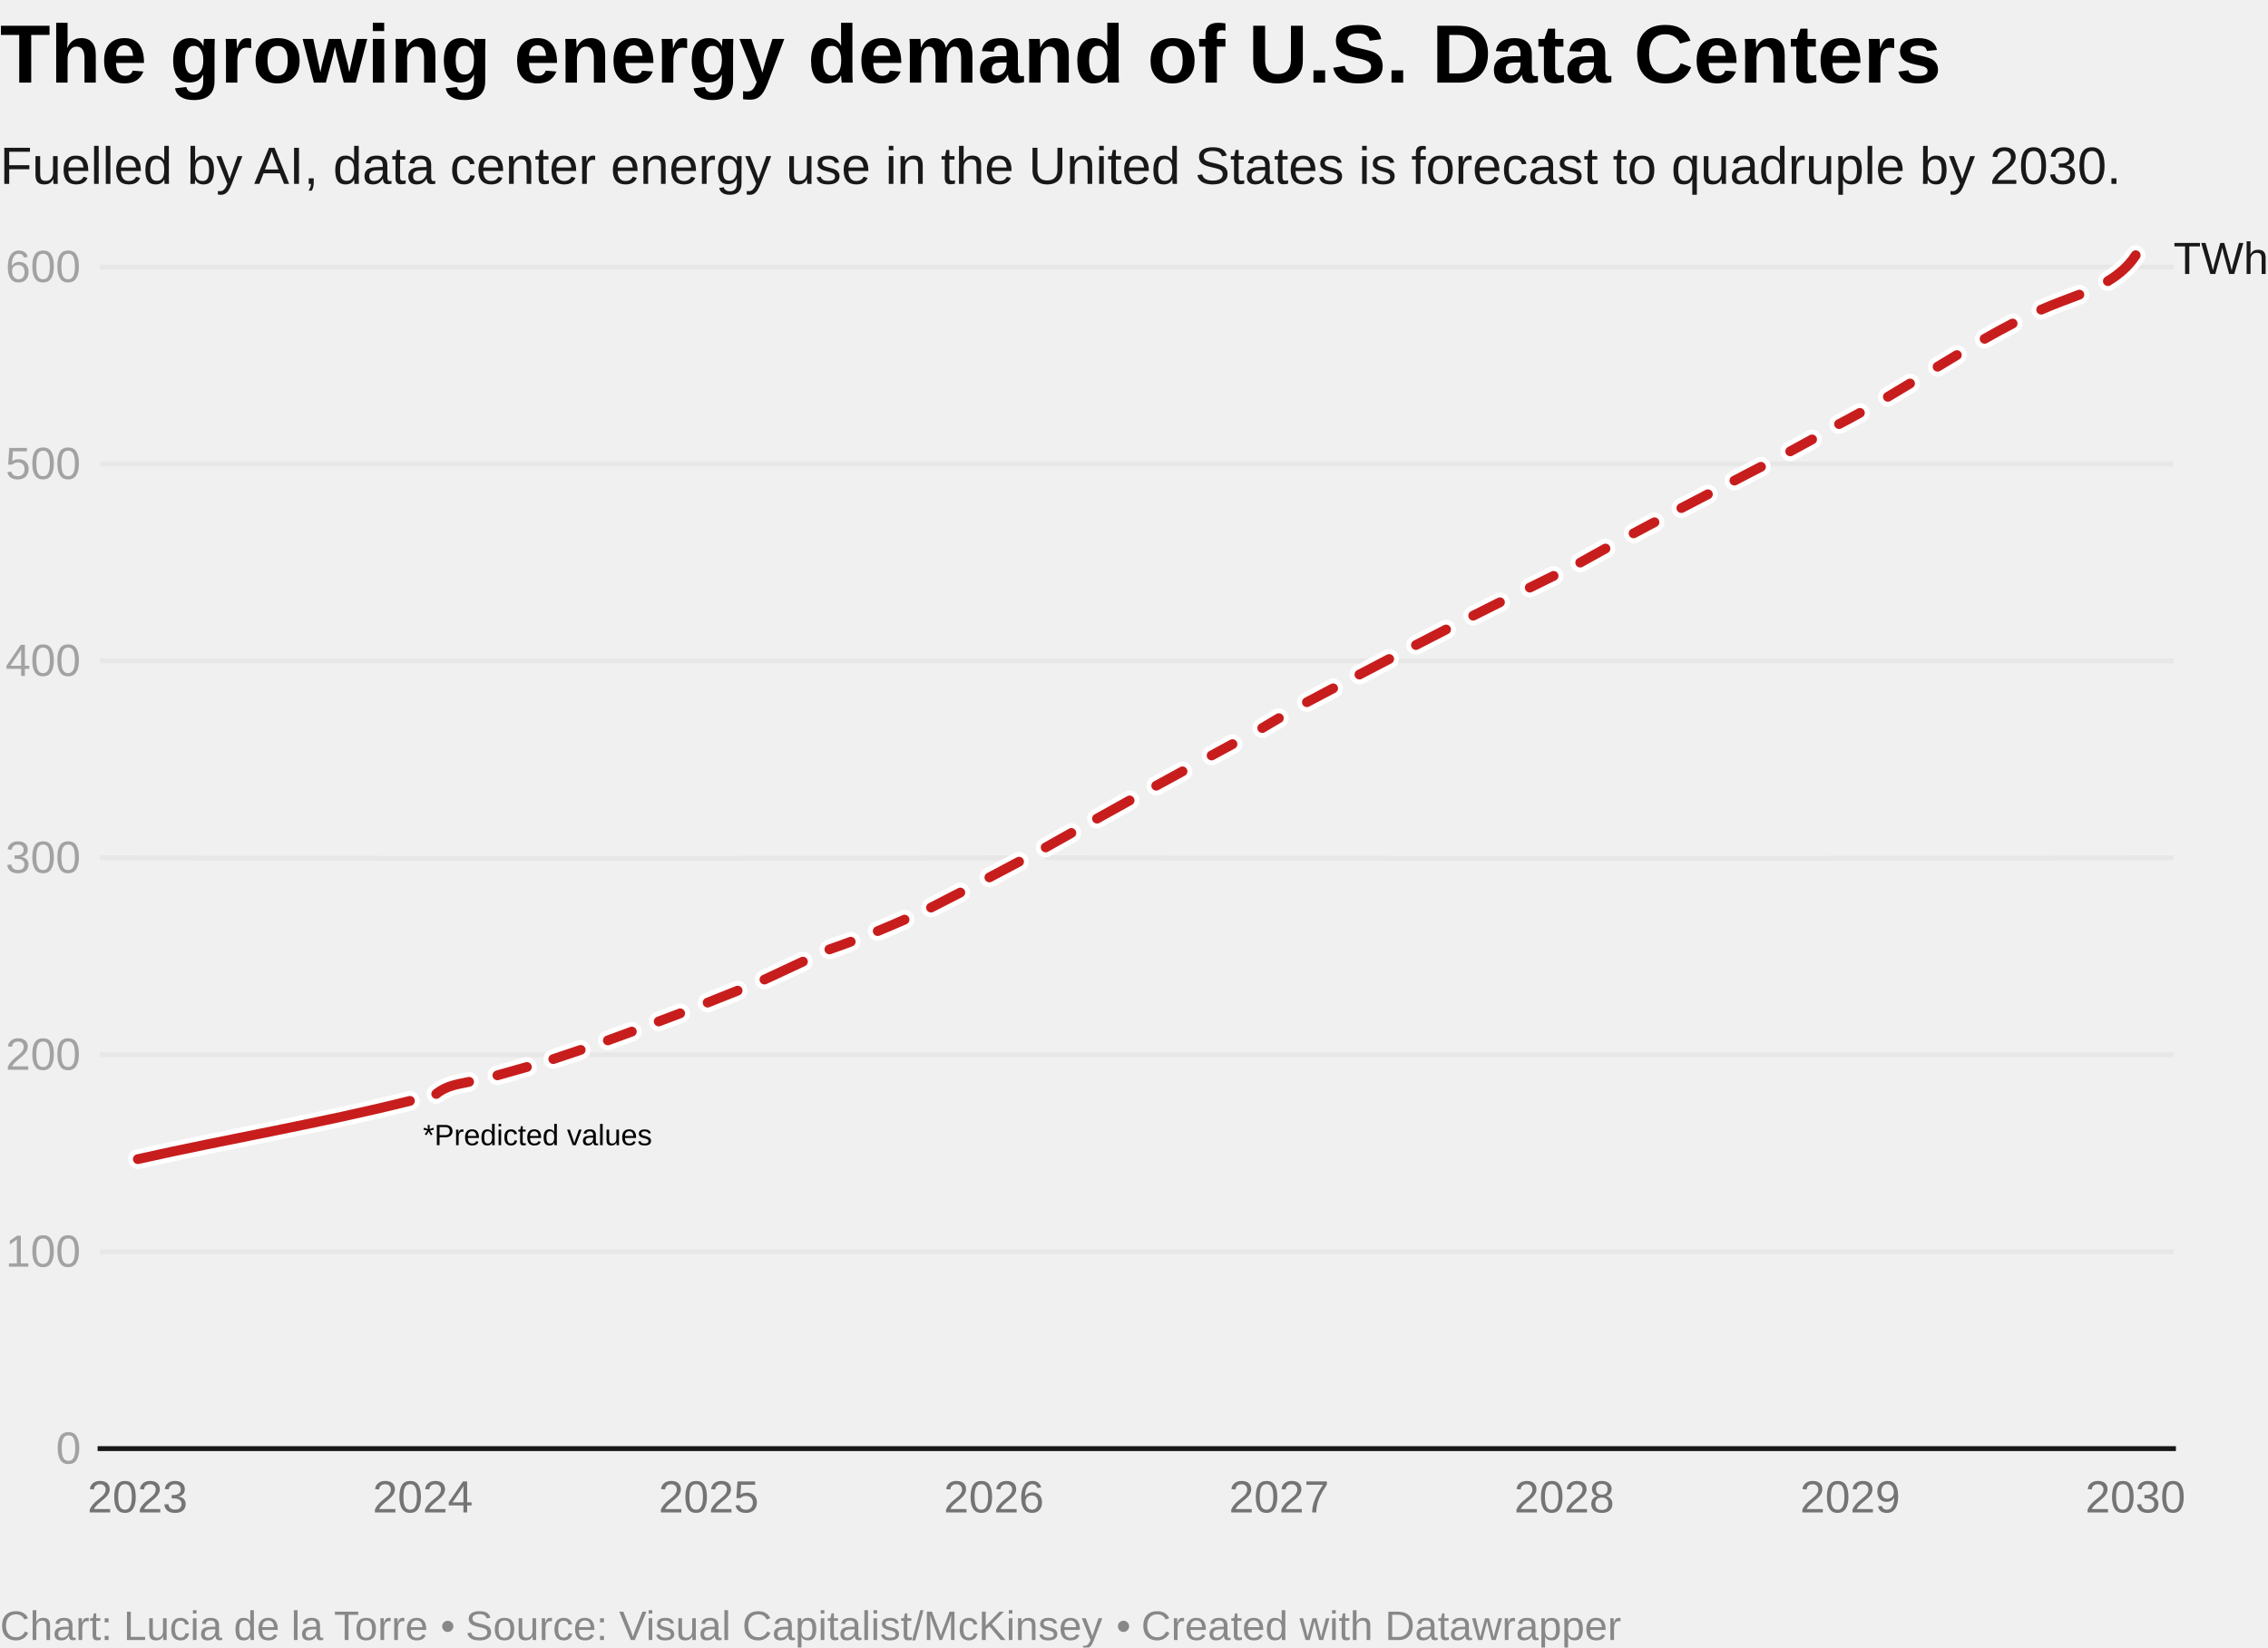
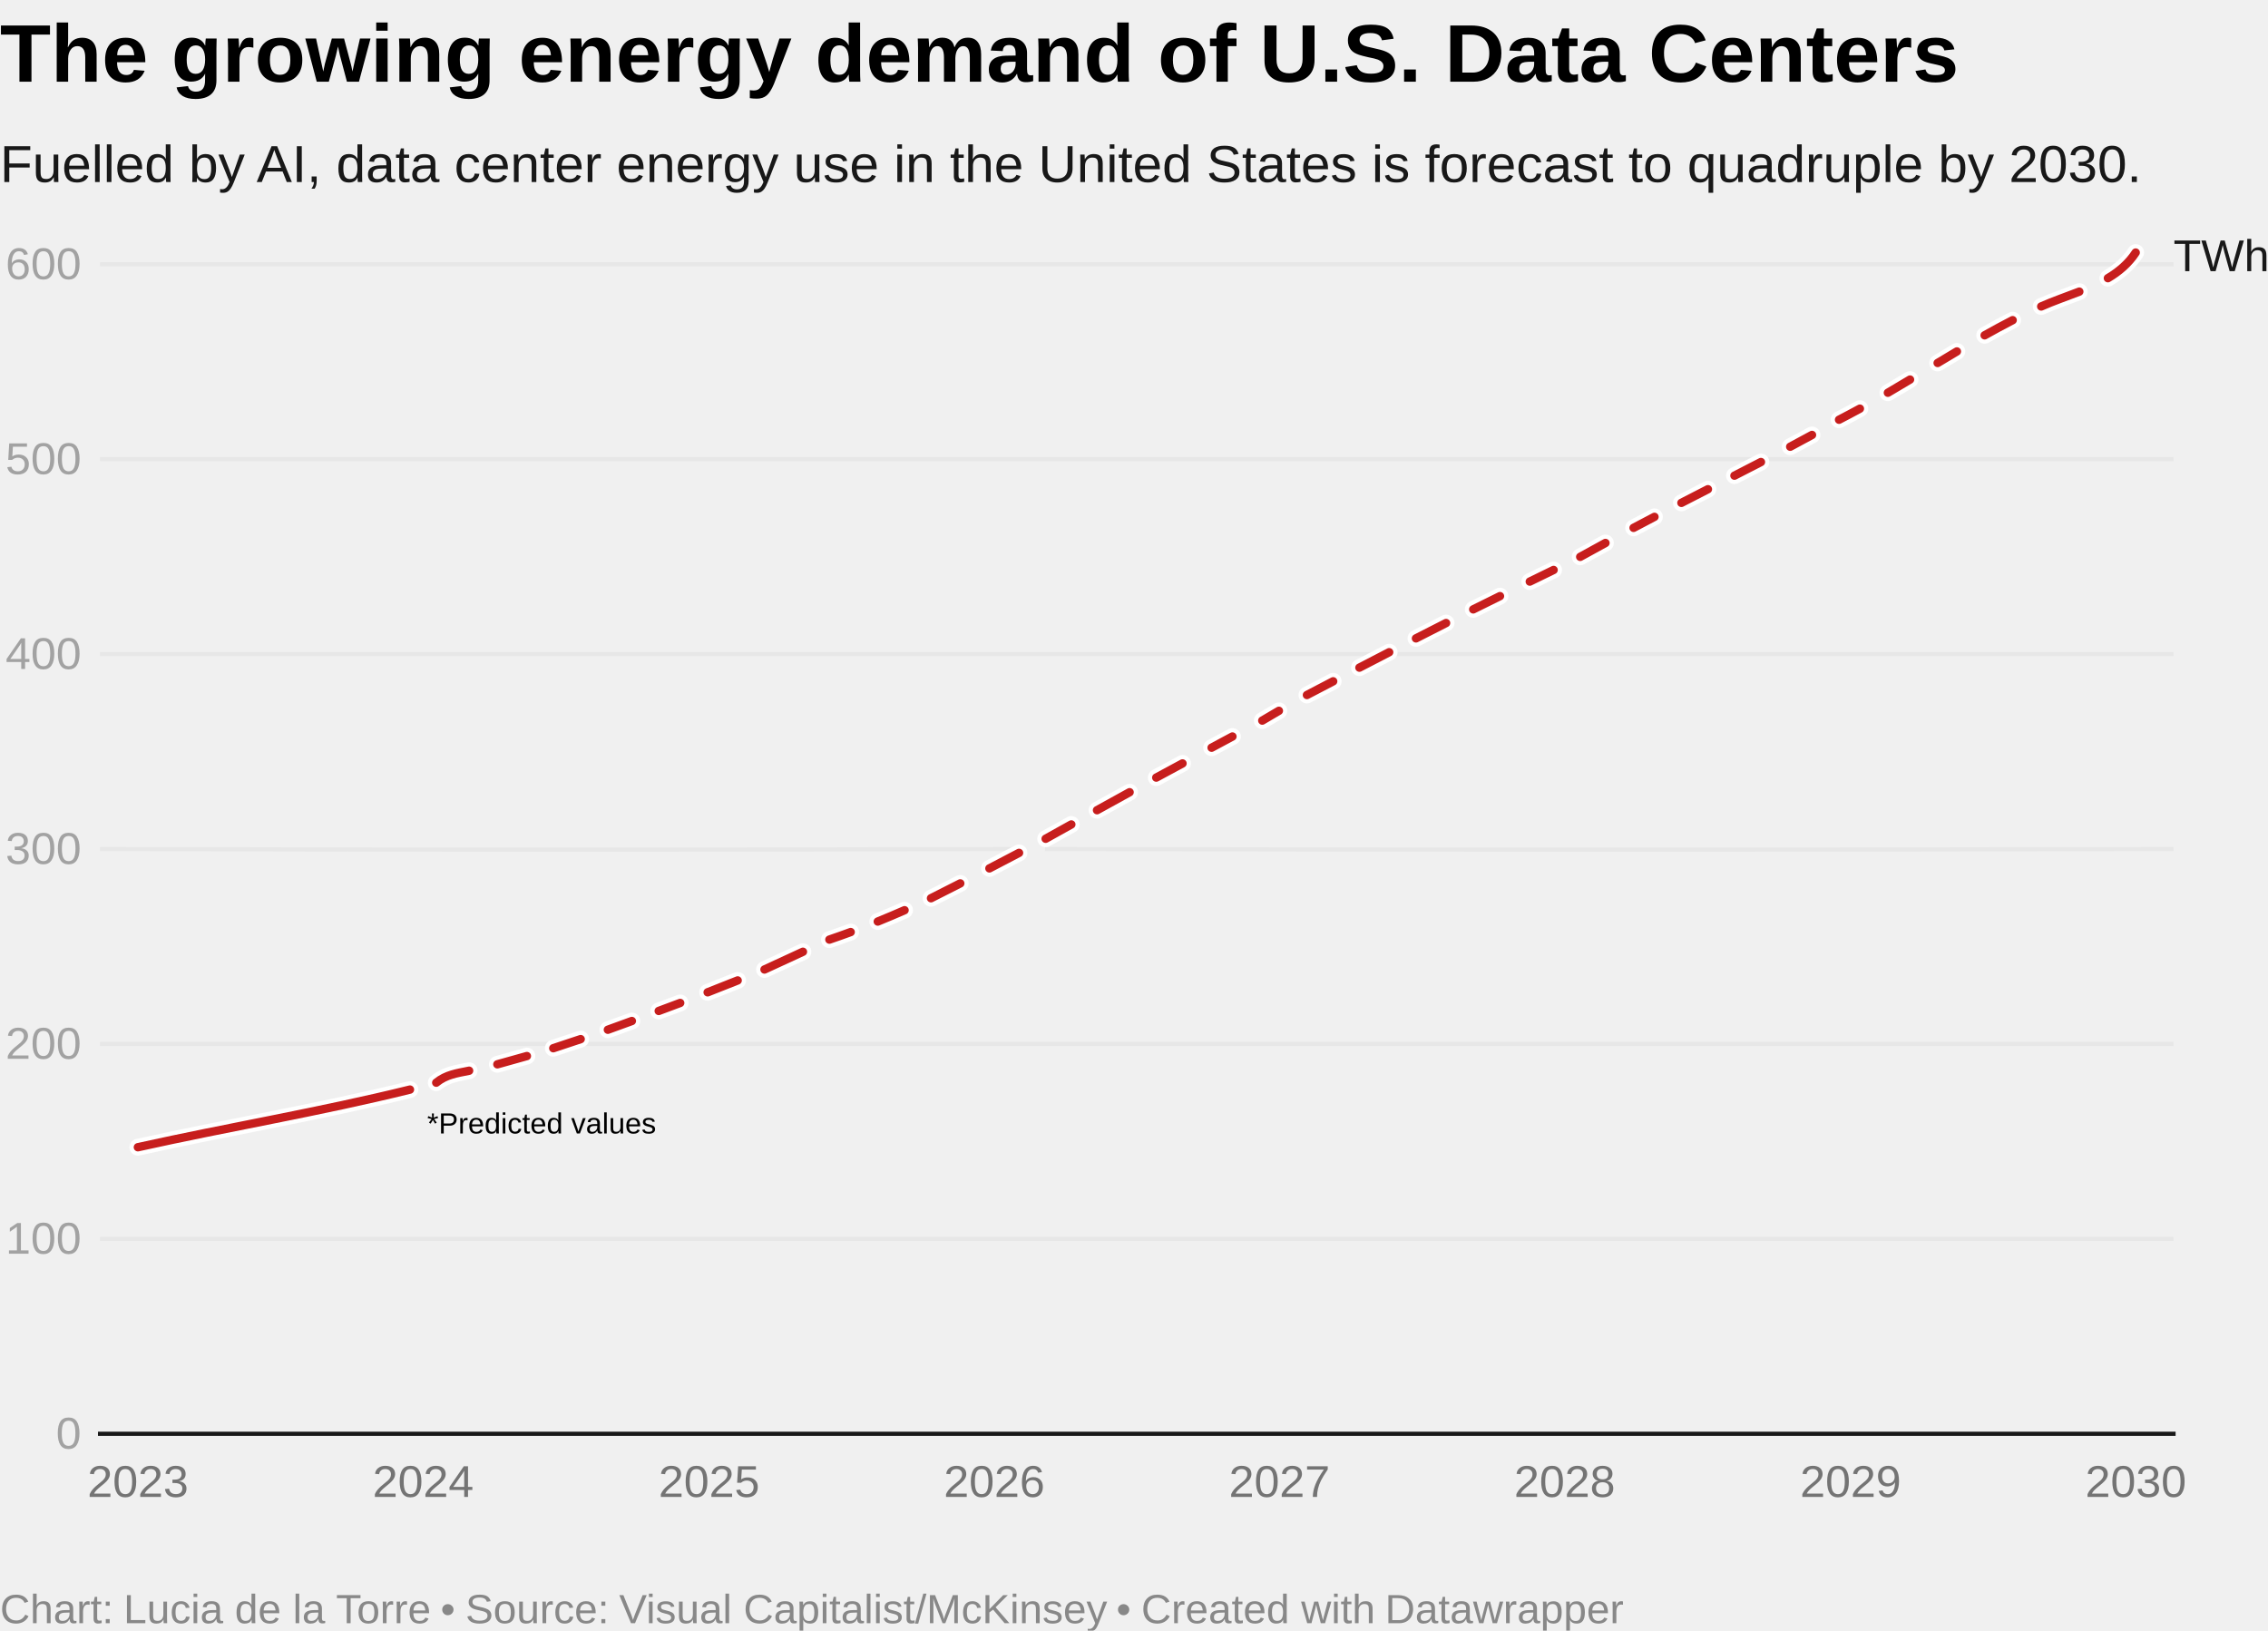
- <svg xmlns="http://www.w3.org/2000/svg" id="Layer_2" data-name="Layer 2" viewBox="0 0 462.13 335.78">
+ <svg xmlns="http://www.w3.org/2000/svg" id="Layer_2" data-name="Layer 2" viewBox="0 0 541 389">
  <defs>
    <style>
      .cls-1, .cls-2, .cls-3, .cls-4, .cls-5 {
        fill: none;
      }

      .cls-2 {
        stroke: #e7e7e7;
      }

-       .cls-6 {
-         fill: #a2a2a2;
-       }
- 
      .cls-6, .cls-7, .cls-8, .cls-9, .cls-10, .cls-11, .cls-12 {
        isolation: isolate;
      }

-       .cls-6, .cls-7, .cls-9, .cls-11, .cls-12, .cls-13 {
+       .cls-6, .cls-7, .cls-8, .cls-9, .cls-13, .cls-11 {
        font-family: ArialMT, Arial;
      }

-       .cls-6, .cls-7, .cls-11 {
-         font-size: 9.18px;
-       }
- 
-       .cls-7, .cls-12 {
+       .cls-6, .cls-7, .cls-9 {
+         font-size: 10.63px;
+       }
+ 
+       .cls-6, .cls-11 {
        fill: #181818;
      }

+       .cls-7 {
+         fill: #a2a2a2;
+       }
+ 
      .cls-8 {
-         font-family: Arial-BoldMT, Arial;
-         font-size: 16.83px;
-         font-weight: 700;
+         fill: #888;
+         font-size: 9.75px;
      }

      .cls-9 {
-         fill: #888;
-         font-size: 8.41px;
-       }
- 
-       .cls-11 {
        fill: #747474;
      }

      .cls-3 {
        stroke: #fff;
        stroke-width: 4px;
      }

      .cls-3, .cls-4 {
        stroke-linecap: round;
        stroke-linejoin: round;
      }

      .cls-4 {
        stroke: #c71e1d;
        stroke-width: 2px;
      }

      .cls-5 {
        stroke: #181818;
        stroke-linecap: square;
      }

-       .cls-12 {
-         font-size: 10.71px;
-       }
- 
      .cls-13 {
-         font-size: 6px;
+         font-size: 6.95px;
      }

      .cls-14 {
        letter-spacing: -.11em;
      }

      .cls-15 {
        letter-spacing: -.02em;
      }

      .cls-16 {
        letter-spacing: -.02em;
      }

      .cls-17 {
        letter-spacing: -.06em;
      }

+       .cls-11 {
+         font-size: 12.41px;
+       }
+ 
      .cls-18 {
        clip-path: url(#clippath);
      }
+ 
+       .cls-12 {
+         font-family: Arial-BoldMT, Arial;
+         font-size: 19.49px;
+         font-weight: 700;
+       }
    </style>
    <clipPath id="clippath">
-       <rect class="cls-1" width="462.13" height="335.78" />
+       <rect class="cls-1" width="541" height="389" />
    </clipPath>
  </defs>
  <g id="ai2html-settings">
    <g class="cls-18">
      <g id="_svelte-dw-svg" data-name="  svelte-dw-svg">
        <g id="container-svg_container-body-svg_datawrapper-dFiok-1gvfeww-svg" data-name="container-svg container-body-svg datawrapper-dFiok-1gvfeww-svg">
          <g id="container-svg_container-bodyTop-svg_datawrapper-dFiok-lmtz6e-svg" data-name="container-svg container-bodyTop-svg datawrapper-dFiok-lmtz6e-svg">
            <g id="container-svg_container-bodyCenter-svg_datawrapper-dFiok-1fgvipr-svg" data-name="container-svg container-bodyCenter-svg datawrapper-dFiok-1fgvipr-svg">
              <g id="container-svg_container-header-svg_datawrapper-dFiok-xp3kt5-svg" data-name="container-svg container-header-svg datawrapper-dFiok-xp3kt5-svg">
                <g class="cls-10">
-                   <text class="cls-8" transform="translate(0 16.83)">
+                   <text class="cls-12" transform="translate(0 19.49) scale(1.02 1)">
                    <tspan x="0" y="0">The growing energy demand of U.S. Data Centers</tspan>
                  </text>
                </g>
                <g class="cls-10">
-                   <text class="cls-12" transform="translate(0 37.48)">
+                   <text class="cls-11" transform="translate(0 43.42) scale(1.02 1)">
                    <tspan x="0" y="0">Fuelled by</tspan>
-                     <tspan class="cls-17" x="49.41" y="0"> </tspan>
-                     <tspan x="51.79" y="0">AI, data center energy use in the United States is forecast to quadruple by 2030.</tspan>
+                     <tspan class="cls-17" x="57.24" y="0"> </tspan>
+                     <tspan x="60" y="0">AI, data center energy use in the United States is forecast to quadruple by 2030.</tspan>
                  </text>
                </g>
              </g>
              <g id="chart-svg">
                <g id="svg-main-svg">
                  <g id="group-svg">
                    <g id="y-grid-svg">
                      <g id="y-grid-lines-svg_grid-y-svg_datawrapper-dFiok-1mqm0ow-svg" data-name="y-grid-lines-svg grid-y-svg datawrapper-dFiok-1mqm0ow-svg">
-                         <line class="cls-2" x1="20.39" y1="54.42" x2="442.87" y2="54.42" />
-                         <line class="cls-2" x1="20.39" y1="94.56" x2="442.87" y2="94.56" />
-                         <line class="cls-2" x1="20.39" y1="134.69" x2="442.87" y2="134.69" />
-                         <path class="cls-2" d="M212.93,174.83c77.07.17,153.07.17,229.94,0" />
-                         <path class="cls-2" d="M20.39,174.83c62.61.17,124.61.17,187.32,0" />
-                         <line class="cls-2" x1="20.39" y1="214.97" x2="442.87" y2="214.97" />
-                         <line class="cls-2" x1="20.39" y1="255.11" x2="442.87" y2="255.11" />
+                         <line class="cls-2" x1="23.87" y1="63.05" x2="518.46" y2="63.05" />
+                         <line class="cls-2" x1="23.87" y1="109.54" x2="518.46" y2="109.54" />
+                         <line class="cls-2" x1="23.87" y1="156.04" x2="518.46" y2="156.04" />
+                         <path class="cls-2" d="M249.27,202.54c90.22.19,179.19.19,269.18,0" />
+                         <path class="cls-2" d="M23.87,202.54c73.29.19,145.87.19,219.29,0" />
+                         <line class="cls-2" x1="23.87" y1="249.04" x2="518.46" y2="249.04" />
+                         <line class="cls-2" x1="23.87" y1="295.54" x2="518.46" y2="295.54" />
                      </g>
                    </g>
                    <g id="lines-svg">
                      <g id="TWh-svg">
                        <g id="TWh-svg-2" data-name="TWh-svg">
-                           <path class="cls-3" d="M429.5,57.29c2.24-1.34,4.25-3.07,5.67-5.27" />
-                           <path class="cls-3" d="M415.92,63.11c2.54-1.14,5.18-2.04,7.77-3.06" />
-                           <path class="cls-3" d="M404.39,69.05c1.88-1.07,3.78-2.12,5.7-3.11" />
-                           <path class="cls-3" d="M394.81,74.74c1.31-.8,2.61-1.59,3.92-2.37" />
-                           <path class="cls-3" d="M384.68,80.87c1.51-.89,3.01-1.8,4.51-2.71" />
-                           <path class="cls-3" d="M374.73,86.43c1.43-.74,2.84-1.5,4.24-2.28" />
-                           <path class="cls-3" d="M364.78,91.99c1.49-.8,2.97-1.61,4.45-2.43" />
-                           <path class="cls-3" d="M353.41,97.95c1.8-.93,3.6-1.87,5.4-2.81" />
-                           <path class="cls-3" d="M342.6,103.55c1.8-.94,3.6-1.87,5.4-2.81" />
-                           <path class="cls-3" d="M332.86,108.7c1.42-.76,2.83-1.51,4.25-2.26" />
-                           <path class="cls-3" d="M321.99,114.66c1.71-.96,3.42-1.91,5.14-2.86" />
-                           <path class="cls-3" d="M311.71,119.76c1.62-.79,3.24-1.59,4.85-2.39" />
-                           <path class="cls-3" d="M300.18,125.48c1.81-.92,3.63-1.83,5.45-2.73" />
-                           <path class="cls-3" d="M288.52,131.46c2.04-1.06,4.09-2.11,6.13-3.16" />
-                           <path class="cls-3" d="M277,137.48c2.02-1.06,4.04-2.12,6.06-3.17" />
-                           <path class="cls-3" d="M266.3,143.11c1.78-.94,3.56-1.88,5.34-2.82" />
-                           <path class="cls-3" d="M257.2,148.38c1.12-.68,2.25-1.35,3.38-2.01" />
-                           <path class="cls-3" d="M246.88,153.97c1.42-.77,2.83-1.54,4.25-2.31" />
-                           <path class="cls-3" d="M235.6,160.13c1.78-.98,3.56-1.95,5.35-2.92" />
-                           <path class="cls-3" d="M223.53,166.84c2.21-1.24,4.42-2.47,6.64-3.7" />
-                           <path class="cls-3" d="M213.07,172.71c1.74-.98,3.49-1.96,5.23-2.94" />
-                           <path class="cls-3" d="M201.6,178.82c2.02-1.06,4.03-2.13,6.04-3.2" />
-                           <path class="cls-3" d="M189.71,184.97c1.99-1.01,3.98-2.03,5.96-3.06" />
-                           <path class="cls-3" d="M178.85,189.76c1.83-.75,3.65-1.53,5.46-2.33" />
-                           <path class="cls-3" d="M169,193.49c1.45-.5,2.9-1.02,4.34-1.56" />
-                           <path class="cls-3" d="M155.77,199.64c2.61-1.22,5.22-2.44,7.83-3.65" />
-                           <path class="cls-3" d="M144.19,204.34c2.04-.8,4.08-1.62,6.11-2.44" />
-                           <path class="cls-3" d="M134.22,208.18c1.46-.54,2.92-1.09,4.37-1.65" />
-                           <path class="cls-3" d="M123.86,212.04c1.63-.59,3.26-1.19,4.88-1.79" />
-                           <path class="cls-3" d="M112.74,215.85c1.86-.61,3.72-1.24,5.58-1.87" />
-                           <path class="cls-3" d="M101.35,219.16c2.01-.55,4.01-1.12,6.01-1.7" />
-                           <path class="cls-3" d="M88.89,222.95c2.03-1.67,4.21-1.94,6.69-2.46" />
-                           <path class="cls-3" d="M28.09,236.24c18.91-4.24,36.91-7.24,55.44-11.87" />
-                           <path class="cls-4" d="M429.5,57.29c2.24-1.34,4.25-3.07,5.67-5.27" />
-                           <path class="cls-4" d="M415.92,63.11c2.54-1.14,5.18-2.04,7.77-3.06" />
-                           <path class="cls-4" d="M404.39,69.05c1.88-1.07,3.78-2.12,5.7-3.11" />
-                           <path class="cls-4" d="M394.81,74.74c1.31-.8,2.61-1.59,3.92-2.37" />
-                           <path class="cls-4" d="M384.68,80.87c1.51-.89,3.01-1.8,4.51-2.71" />
-                           <path class="cls-4" d="M374.73,86.43c1.43-.74,2.84-1.5,4.24-2.28" />
-                           <path class="cls-4" d="M364.78,91.99c1.49-.8,2.97-1.61,4.45-2.43" />
-                           <path class="cls-4" d="M353.41,97.95c1.8-.93,3.6-1.87,5.4-2.81" />
-                           <path class="cls-4" d="M342.6,103.55c1.8-.94,3.6-1.87,5.4-2.81" />
-                           <path class="cls-4" d="M332.86,108.7c1.42-.76,2.83-1.51,4.25-2.26" />
-                           <path class="cls-4" d="M321.99,114.66c1.71-.96,3.42-1.91,5.14-2.86" />
-                           <path class="cls-4" d="M311.71,119.76c1.62-.79,3.24-1.59,4.85-2.39" />
-                           <path class="cls-4" d="M300.18,125.48c1.81-.92,3.63-1.83,5.45-2.73" />
-                           <path class="cls-4" d="M288.52,131.46c2.04-1.06,4.09-2.11,6.13-3.16" />
-                           <path class="cls-4" d="M277,137.48c2.02-1.06,4.04-2.12,6.06-3.17" />
-                           <path class="cls-4" d="M266.3,143.11c1.78-.94,3.56-1.88,5.34-2.82" />
-                           <path class="cls-4" d="M257.2,148.38c1.12-.68,2.25-1.35,3.38-2.01" />
-                           <path class="cls-4" d="M246.88,153.97c1.42-.77,2.83-1.54,4.25-2.31" />
-                           <path class="cls-4" d="M235.6,160.13c1.78-.98,3.56-1.95,5.35-2.92" />
-                           <path class="cls-4" d="M223.53,166.84c2.21-1.24,4.42-2.47,6.64-3.7" />
-                           <path class="cls-4" d="M213.07,172.71c1.74-.98,3.49-1.96,5.23-2.94" />
-                           <path class="cls-4" d="M201.6,178.82c2.02-1.06,4.03-2.13,6.04-3.2" />
-                           <path class="cls-4" d="M189.71,184.97c1.99-1.01,3.98-2.03,5.96-3.06" />
-                           <path class="cls-4" d="M178.85,189.76c1.83-.75,3.65-1.53,5.46-2.33" />
-                           <path class="cls-4" d="M169,193.49c1.45-.5,2.9-1.02,4.34-1.56" />
-                           <path class="cls-4" d="M155.77,199.64c2.61-1.22,5.22-2.44,7.83-3.65" />
-                           <path class="cls-4" d="M144.19,204.34c2.04-.8,4.08-1.62,6.11-2.44" />
-                           <path class="cls-4" d="M134.22,208.18c1.46-.54,2.92-1.09,4.37-1.65" />
-                           <path class="cls-4" d="M123.86,212.04c1.63-.59,3.26-1.19,4.88-1.79" />
-                           <path class="cls-4" d="M112.74,215.85c1.86-.61,3.72-1.24,5.58-1.87" />
-                           <path class="cls-4" d="M101.35,219.16c2.01-.55,4.01-1.12,6.01-1.7" />
-                           <path class="cls-4" d="M88.89,222.95c2.03-1.67,4.21-1.94,6.69-2.46" />
-                           <path class="cls-4" d="M28.09,236.24c18.91-4.24,36.91-7.24,55.44-11.87" />
+                           <path class="cls-3" d="M502.81,66.36c2.62-1.55,4.97-3.56,6.63-6.11" />
+                           <path class="cls-3" d="M486.9,73.11c2.97-1.32,6.06-2.36,9.09-3.54" />
+                           <path class="cls-3" d="M473.41,79.99c2.2-1.24,4.43-2.45,6.68-3.61" />
+                           <path class="cls-3" d="M462.2,86.59c1.53-.92,3.06-1.84,4.59-2.75" />
+                           <path class="cls-3" d="M450.33,93.69c1.77-1.03,3.53-2.08,5.28-3.14" />
+                           <path class="cls-3" d="M438.68,100.13c1.67-.86,3.32-1.74,4.97-2.64" />
+                           <path class="cls-3" d="M427.03,106.57c1.74-.92,3.48-1.86,5.2-2.81" />
+                           <path class="cls-3" d="M413.73,113.47c2.11-1.08,4.21-2.16,6.32-3.25" />
+                           <path class="cls-3" d="M401.08,119.96c2.1-1.09,4.21-2.17,6.32-3.25" />
+                           <path class="cls-3" d="M389.67,125.92c1.66-.88,3.32-1.75,4.98-2.62" />
+                           <path class="cls-3" d="M376.94,132.84c2-1.11,4-2.22,6.02-3.31" />
+                           <path class="cls-3" d="M364.91,138.74c1.9-.92,3.79-1.84,5.68-2.77" />
+                           <path class="cls-3" d="M351.42,145.37c2.12-1.06,4.25-2.12,6.38-3.16" />
+                           <path class="cls-3" d="M337.76,152.29c2.39-1.23,4.78-2.45,7.18-3.66" />
+                           <path class="cls-3" d="M324.27,159.27c2.36-1.23,4.73-2.45,7.1-3.68" />
+                           <path class="cls-3" d="M311.75,165.8c2.08-1.09,4.17-2.18,6.26-3.27" />
+                           <path class="cls-3" d="M301.1,171.9c1.31-.79,2.63-1.57,3.96-2.33" />
+                           <path class="cls-3" d="M289.01,178.37c1.66-.89,3.32-1.78,4.97-2.67" />
+                           <path class="cls-3" d="M275.81,185.5c2.08-1.13,4.17-2.26,6.26-3.38" />
+                           <path class="cls-3" d="M261.68,193.28c2.59-1.43,5.18-2.86,7.77-4.29" />
+                           <path class="cls-3" d="M249.43,200.09c2.04-1.14,4.08-2.27,6.12-3.41" />
+                           <path class="cls-3" d="M236.01,207.16c2.36-1.23,4.72-2.46,7.07-3.7" />
+                           <path class="cls-3" d="M222.08,214.28c2.33-1.17,4.66-2.36,6.98-3.54" />
+                           <path class="cls-3" d="M209.38,219.84c2.14-.87,4.27-1.77,6.39-2.7" />
+                           <path class="cls-3" d="M197.84,224.15c1.7-.58,3.4-1.18,5.08-1.8" />
+                           <path class="cls-3" d="M182.36,231.28c3.05-1.42,6.11-2.83,9.17-4.23" />
+                           <path class="cls-3" d="M168.8,236.72c2.39-.93,4.78-1.87,7.16-2.83" />
+                           <path class="cls-3" d="M157.13,241.17c1.71-.63,3.42-1.27,5.12-1.91" />
+                           <path class="cls-3" d="M145,245.65c1.91-.68,3.82-1.38,5.72-2.08" />
+                           <path class="cls-3" d="M131.98,250.06c2.18-.71,4.36-1.43,6.53-2.17" />
+                           <path class="cls-3" d="M118.64,253.9c2.35-.64,4.7-1.3,7.04-1.97" />
+                           <path class="cls-3" d="M104.06,258.28c2.37-1.94,4.93-2.25,7.84-2.85" />
+                           <path class="cls-3" d="M32.89,273.68c22.13-4.91,43.2-8.39,64.9-13.75" />
+                           <path class="cls-4" d="M502.81,66.36c2.62-1.55,4.97-3.56,6.63-6.11" />
+                           <path class="cls-4" d="M486.9,73.11c2.97-1.32,6.06-2.36,9.09-3.54" />
+                           <path class="cls-4" d="M473.41,79.99c2.2-1.24,4.43-2.45,6.68-3.61" />
+                           <path class="cls-4" d="M462.2,86.59c1.53-.92,3.06-1.84,4.59-2.75" />
+                           <path class="cls-4" d="M450.33,93.69c1.77-1.03,3.53-2.08,5.28-3.14" />
+                           <path class="cls-4" d="M438.68,100.13c1.67-.86,3.32-1.74,4.97-2.64" />
+                           <path class="cls-4" d="M427.03,106.57c1.74-.92,3.48-1.86,5.2-2.81" />
+                           <path class="cls-4" d="M413.73,113.47c2.11-1.08,4.21-2.16,6.32-3.25" />
+                           <path class="cls-4" d="M401.08,119.96c2.1-1.09,4.21-2.17,6.32-3.25" />
+                           <path class="cls-4" d="M389.67,125.92c1.66-.88,3.32-1.75,4.98-2.62" />
+                           <path class="cls-4" d="M376.94,132.84c2-1.11,4-2.22,6.02-3.31" />
+                           <path class="cls-4" d="M364.91,138.74c1.9-.92,3.79-1.84,5.68-2.77" />
+                           <path class="cls-4" d="M351.42,145.37c2.12-1.06,4.25-2.12,6.38-3.16" />
+                           <path class="cls-4" d="M337.76,152.29c2.39-1.23,4.78-2.45,7.18-3.66" />
+                           <path class="cls-4" d="M324.27,159.27c2.36-1.23,4.73-2.45,7.1-3.68" />
+                           <path class="cls-4" d="M311.75,165.8c2.08-1.09,4.17-2.18,6.26-3.27" />
+                           <path class="cls-4" d="M301.1,171.9c1.31-.79,2.63-1.57,3.96-2.33" />
+                           <path class="cls-4" d="M289.01,178.37c1.66-.89,3.32-1.78,4.97-2.67" />
+                           <path class="cls-4" d="M275.81,185.5c2.08-1.13,4.17-2.26,6.26-3.38" />
+                           <path class="cls-4" d="M261.68,193.28c2.59-1.43,5.18-2.86,7.77-4.29" />
+                           <path class="cls-4" d="M249.43,200.09c2.04-1.14,4.08-2.27,6.12-3.41" />
+                           <path class="cls-4" d="M236.01,207.16c2.36-1.23,4.72-2.46,7.07-3.7" />
+                           <path class="cls-4" d="M222.08,214.28c2.33-1.17,4.66-2.36,6.98-3.54" />
+                           <path class="cls-4" d="M209.38,219.84c2.14-.87,4.27-1.77,6.39-2.7" />
+                           <path class="cls-4" d="M197.84,224.15c1.7-.58,3.4-1.18,5.08-1.8" />
+                           <path class="cls-4" d="M182.36,231.28c3.05-1.42,6.11-2.83,9.17-4.23" />
+                           <path class="cls-4" d="M168.8,236.72c2.39-.93,4.78-1.87,7.16-2.83" />
+                           <path class="cls-4" d="M157.13,241.17c1.71-.63,3.42-1.27,5.12-1.91" />
+                           <path class="cls-4" d="M145,245.65c1.91-.68,3.82-1.38,5.72-2.08" />
+                           <path class="cls-4" d="M131.98,250.06c2.18-.71,4.36-1.43,6.53-2.17" />
+                           <path class="cls-4" d="M118.64,253.9c2.35-.64,4.7-1.3,7.04-1.97" />
+                           <path class="cls-4" d="M104.06,258.28c2.37-1.94,4.93-2.25,7.84-2.85" />
+                           <path class="cls-4" d="M32.89,273.68c22.13-4.91,43.2-8.39,64.9-13.75" />
                        </g>
                      </g>
                    </g>
                    <g id="x-grid-svg">
                      <g id="x-tick-labels-svg_date-axis-svg_grid-x-svg_datawrapper-dFiok-17uus4s-svg_svelte-nmad35-svg" data-name="x-tick-labels-svg date-axis-svg grid-x-svg datawrapper-dFiok-17uus4s-svg svelte-nmad35-svg">
                        <g class="cls-10">
-                           <text class="cls-11" transform="translate(17.81 308.25)">
+                           <text class="cls-9" transform="translate(20.85 357.1) scale(1.02 1)">
                            <tspan x="0" y="0">2023</tspan>
                          </text>
                        </g>
                        <g class="cls-10">
-                           <text class="cls-11" transform="translate(75.92 308.25)">
+                           <text class="cls-9" transform="translate(88.88 357.1) scale(1.02 1)">
                            <tspan x="0" y="0">2024</tspan>
                          </text>
                        </g>
                        <g class="cls-10">
-                           <text class="cls-11" transform="translate(134.19 308.25)">
+                           <text class="cls-9" transform="translate(157.09 357.1) scale(1.02 1)">
                            <tspan x="0" y="0">2025</tspan>
                          </text>
                        </g>
                        <g class="cls-10">
-                           <text class="cls-11" transform="translate(192.3 308.25)">
+                           <text class="cls-9" transform="translate(225.12 357.1) scale(1.02 1)">
                            <tspan x="0" y="0">2026</tspan>
                          </text>
                        </g>
                        <g class="cls-10">
-                           <text class="cls-11" transform="translate(250.41 308.25)">
+                           <text class="cls-9" transform="translate(293.14 357.1) scale(1.02 1)">
                            <tspan x="0" y="0">2027</tspan>
                          </text>
                        </g>
                        <g class="cls-10">
-                           <text class="cls-11" transform="translate(308.52 308.25)">
+                           <text class="cls-9" transform="translate(361.17 357.1) scale(1.02 1)">
                            <tspan x="0" y="0">2028</tspan>
                          </text>
                        </g>
                        <g class="cls-10">
-                           <text class="cls-11" transform="translate(366.78 308.25)">
+                           <text class="cls-9" transform="translate(429.38 357.1) scale(1.02 1)">
                            <tspan x="0" y="0">2029</tspan>
                          </text>
                        </g>
                        <g class="cls-10">
-                           <text class="cls-11" transform="translate(424.89 308.25)">
+                           <text class="cls-9" transform="translate(497.41 357.1) scale(1.02 1)">
                            <tspan x="0" y="0">2030</tspan>
                          </text>
                        </g>
                      </g>
                    </g>
                    <g id="y-grid-svg-2" data-name="y-grid-svg">
                      <g id="y-tick-labels-svg_number-axis-svg_grid-y-svg_datawrapper-dFiok-1fzbge6-svg" data-name="y-tick-labels-svg number-axis-svg grid-y-svg datawrapper-dFiok-1fzbge6-svg">
                        <g class="cls-10">
-                           <text class="cls-6" transform="translate(11.4 298.3)">
+                           <text class="cls-7" transform="translate(13.35 345.58) scale(1.02 1)">
                            <tspan x="0" y="0">0</tspan>
                          </text>
                        </g>
                        <g class="cls-10">
-                           <text class="cls-6" transform="translate(1.12 258.17)">
+                           <text class="cls-7" transform="translate(1.31 299.08) scale(1.02 1)">
                            <tspan x="0" y="0">100</tspan>
                          </text>
                        </g>
                        <g class="cls-10">
-                           <text class="cls-6" transform="translate(1.12 218.03)">
+                           <text class="cls-7" transform="translate(1.31 252.58) scale(1.02 1)">
                            <tspan x="0" y="0">200</tspan>
                          </text>
                        </g>
                        <g class="cls-10">
-                           <text class="cls-6" transform="translate(1.12 177.89)">
+                           <text class="cls-7" transform="translate(1.31 206.09) scale(1.02 1)">
                            <tspan x="0" y="0">300</tspan>
                          </text>
                        </g>
                        <g class="cls-10">
-                           <text class="cls-6" transform="translate(1.12 137.75)">
+                           <text class="cls-7" transform="translate(1.31 159.59) scale(1.02 1)">
                            <tspan x="0" y="0">400</tspan>
                          </text>
                        </g>
                        <g class="cls-10">
-                           <text class="cls-6" transform="translate(1.12 97.62)">
+                           <text class="cls-7" transform="translate(1.31 113.09) scale(1.02 1)">
                            <tspan x="0" y="0">500</tspan>
                          </text>
                        </g>
                        <g class="cls-10">
-                           <text class="cls-6" transform="translate(1.12 57.48)">
+                           <text class="cls-7" transform="translate(1.31 66.59) scale(1.02 1)">
                            <tspan x="0" y="0">600</tspan>
                          </text>
                        </g>
                      </g>
                      <g id="y-base-lines-svg_grid-y-svg_datawrapper-dFiok-1ro4gsw-svg" data-name="y-base-lines-svg grid-y-svg datawrapper-dFiok-1ro4gsw-svg">
-                         <line class="cls-5" x1="442.87" y1="295.24" x2="20.39" y2="295.24" />
+                         <line class="cls-5" x1="518.46" y1="342.04" x2="23.87" y2="342.04" />
                      </g>
                    </g>
                  </g>
                </g>
                <g id="TWh" class="cls-10">
-                   <text class="cls-7" transform="translate(442.86 55.84)">
+                   <text class="cls-6" transform="translate(518.44 64.69) scale(1.02 1)">
                    <tspan x="0" y="0">TWh</tspan>
                  </text>
                </g>
              </g>
            </g>
          </g>
          <g id="container-svg_container-footer-svg_datawrapper-dFiok-1la8dcw-svg" data-name="container-svg container-footer-svg datawrapper-dFiok-1la8dcw-svg">
            <g class="cls-10">
-               <text class="cls-9" transform="translate(0 334.25)">
+               <text class="cls-8" transform="translate(0 387.23) scale(1.02 1)">
                <tspan x="0" y="0">Chart:</tspan>
              </text>
-               <text class="cls-9" transform="translate(25.18 334.25)">
+               <text class="cls-8" transform="translate(29.47 387.23) scale(1.02 1)">
                <tspan x="0" y="0">Lucia de la</tspan>
-                 <tspan class="cls-15" x="40.7" y="0"> </tspan>
-                 <tspan class="cls-14" x="42.88" y="0">T</tspan>
-                 <tspan x="47.09" y="0">orre</tspan>
-               </text>
-               <text class="cls-9" transform="translate(89.77 334.25)">
+                 <tspan class="cls-15" x="47.15" y="0"> </tspan>
+                 <tspan class="cls-14" x="49.68" y="0">T</tspan>
+                 <tspan x="54.55" y="0">orre</tspan>
+               </text>
+               <text class="cls-8" transform="translate(105.09 387.23) scale(1.02 1)">
                <tspan x="0" y="0">•</tspan>
              </text>
-               <text class="cls-9" transform="translate(94.85 334.25)">
+               <text class="cls-8" transform="translate(111.03 387.23) scale(1.02 1)">
                <tspan x="0" y="0">Source:</tspan>
              </text>
-               <text class="cls-9" transform="translate(126.15 334.25)">
+               <text class="cls-8" transform="translate(147.68 387.23) scale(1.02 1)">
                <tspan class="cls-16" x="0" y="0">V</tspan>
-                 <tspan x="5.46" y="0">isual Capitalist/McKinsey</tspan>
-               </text>
-               <text class="cls-9" transform="translate(227.46 334.25)">
+                 <tspan x="6.32" y="0">isual Capitalist/McKinsey</tspan>
+               </text>
+               <text class="cls-8" transform="translate(266.28 387.23) scale(1.02 1)">
                <tspan x="0" y="0">•</tspan>
              </text>
-               <text class="cls-9" transform="translate(232.54 334.25)">
+               <text class="cls-8" transform="translate(272.22 387.23) scale(1.02 1)">
                <tspan x="0" y="0">Created with</tspan>
              </text>
-               <text class="cls-9" transform="translate(282.2 334.25)">
+               <text class="cls-8" transform="translate(330.37 387.23) scale(1.02 1)">
                <tspan x="0" y="0">Datawrapper</tspan>
              </text>
            </g>
          </g>
        </g>
      </g>
    </g>
-     <text class="cls-13" transform="translate(86.18 233.4)">
+     <text class="cls-13" transform="translate(101.89 270.4) scale(1.01 1)">
      <tspan x="0" y="0">*Predicted values</tspan>
    </text>
  </g>
</svg>
